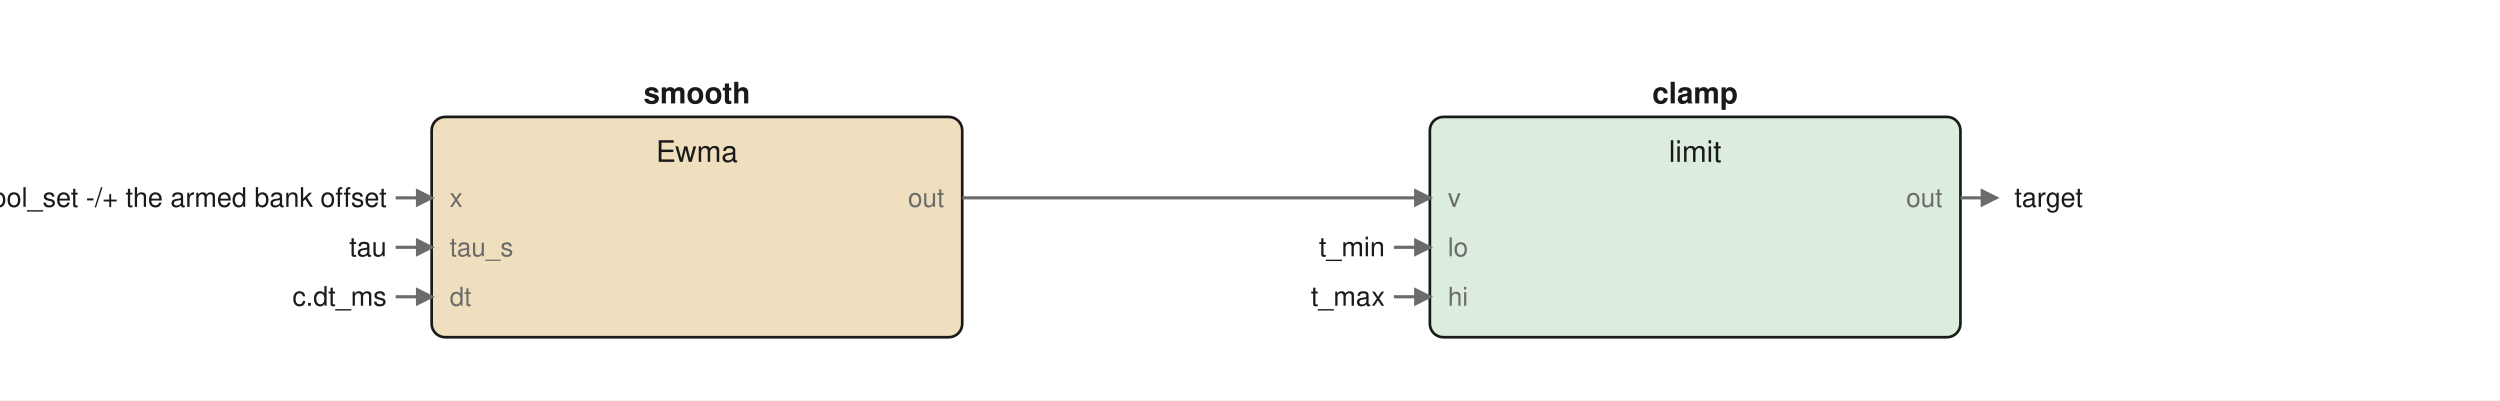
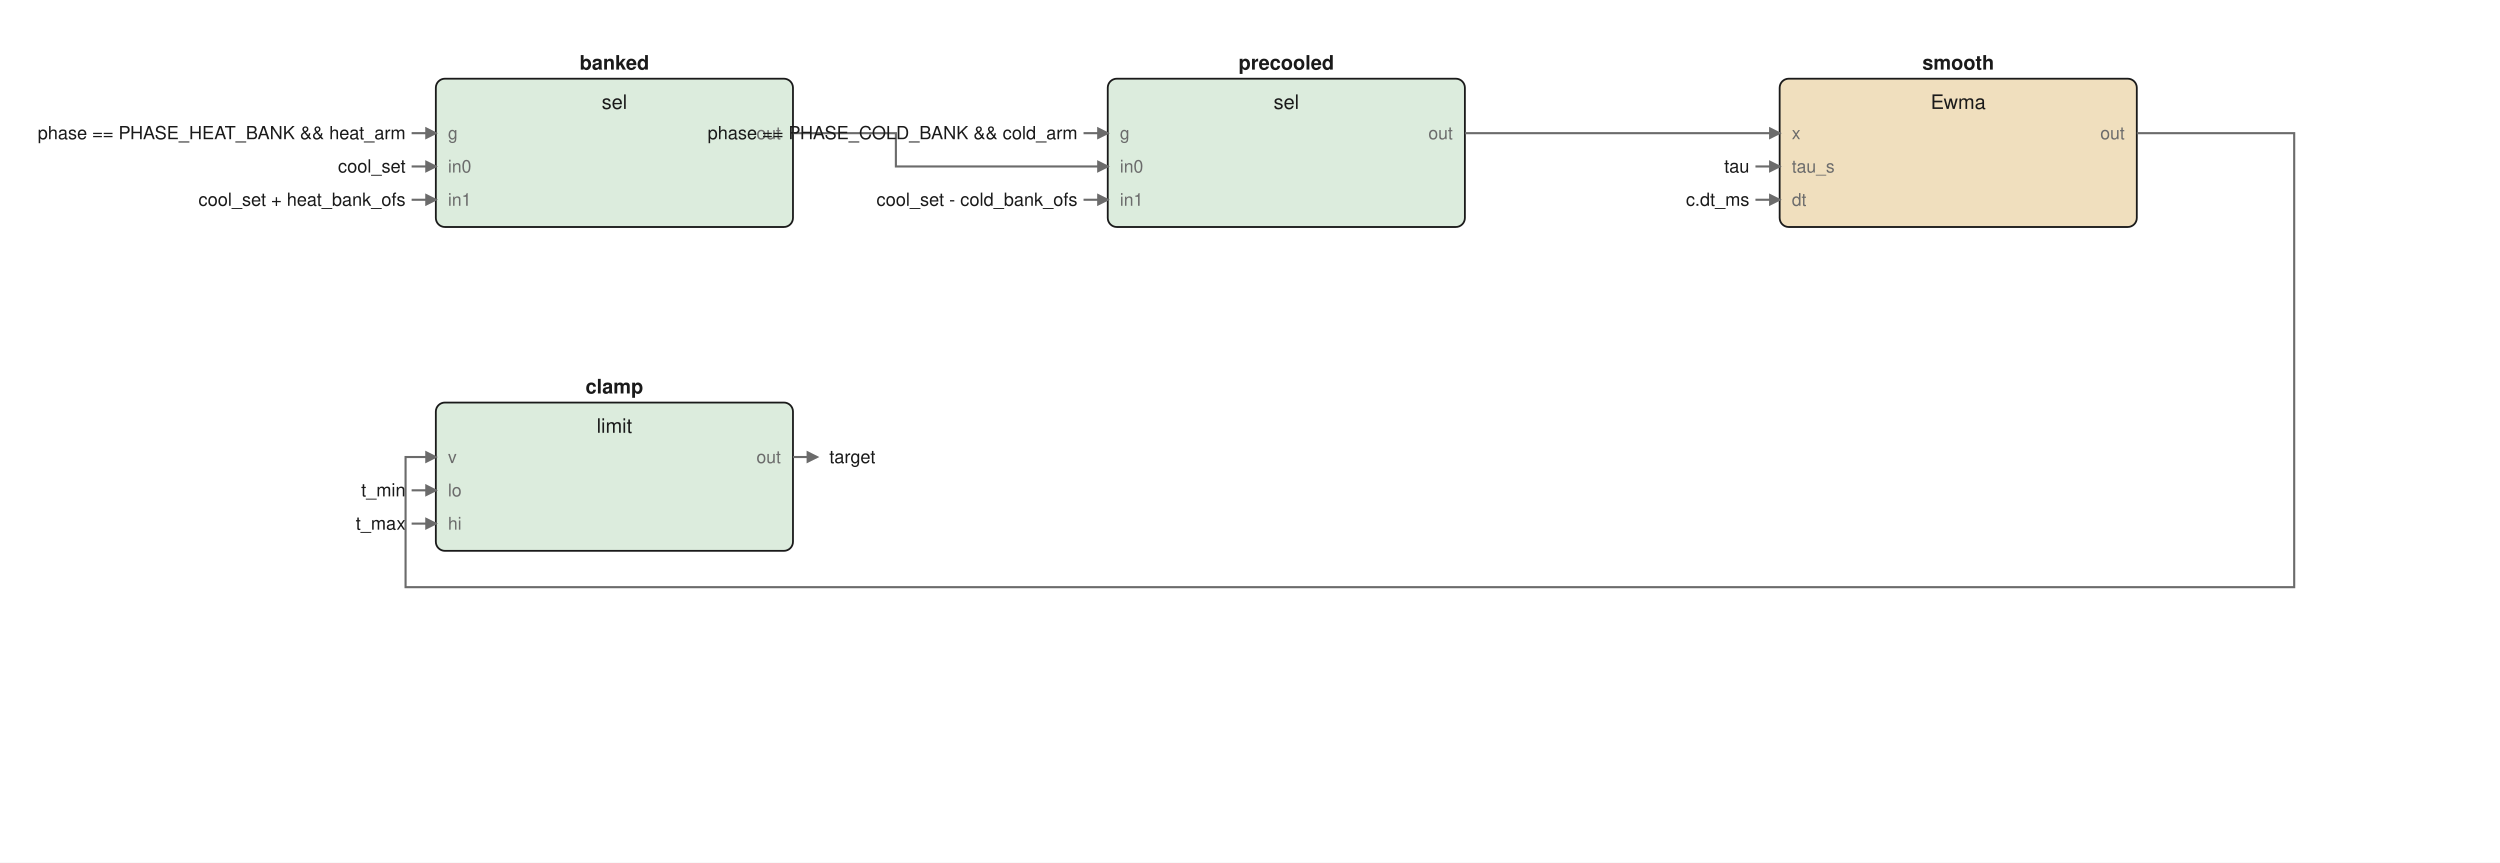
- <svg xmlns="http://www.w3.org/2000/svg" width="556" height="89" viewBox="0 0 556 89" style="max-width:100%;height:auto" content="&lt;mxfile host=&quot;app.diagrams.net&quot; type=&quot;device&quot;&gt;&lt;diagram id=&quot;target_temp_fbd&quot; name=&quot;target_temp_fbd&quot;&gt;&lt;mxGraphModel dx=&quot;556&quot; dy=&quot;89&quot; grid=&quot;0&quot; gridSize=&quot;10&quot; guides=&quot;1&quot; tooltips=&quot;1&quot; connect=&quot;1&quot; arrows=&quot;1&quot; fold=&quot;1&quot; page=&quot;1&quot; pageScale=&quot;1&quot; pageWidth=&quot;556&quot; pageHeight=&quot;89&quot; math=&quot;0&quot; shadow=&quot;0&quot;&gt;&lt;root&gt;&lt;mxCell id=&quot;0&quot;/&gt;&lt;mxCell id=&quot;1&quot; parent=&quot;0&quot;/&gt;&lt;mxCell id=&quot;n2&quot; value=&quot;&quot; style=&quot;rounded=1;fillColor=#f0dfbe;strokeColor=#1a1a1a;whiteSpace=wrap;html=1;fontSize=8&quot; vertex=&quot;1&quot; parent=&quot;1&quot;&gt;&lt;mxGeometry x=&quot;96&quot; y=&quot;26&quot; width=&quot;118&quot; height=&quot;49&quot; as=&quot;geometry&quot;/&gt;&lt;/mxCell&gt;&lt;mxCell id=&quot;n3&quot; value=&quot;smooth&quot; style=&quot;text;html=1;fontSize=6;fontColor=#1a1a1a;align=center;fontStyle=1&quot; vertex=&quot;1&quot; parent=&quot;1&quot;&gt;&lt;mxGeometry x=&quot;155.0&quot; y=&quot;16.4&quot; width=&quot;40&quot; height=&quot;10.6&quot; as=&quot;geometry&quot;/&gt;&lt;/mxCell&gt;&lt;mxCell id=&quot;n4&quot; value=&quot;Ewma&quot; style=&quot;text;html=1;fontSize=6;fontColor=#1a1a1a;align=center&quot; vertex=&quot;1&quot; parent=&quot;1&quot;&gt;&lt;mxGeometry x=&quot;155.0&quot; y=&quot;29.4&quot; width=&quot;40&quot; height=&quot;10.6&quot; as=&quot;geometry&quot;/&gt;&lt;/mxCell&gt;&lt;mxCell id=&quot;n5&quot; value=&quot;x&quot; style=&quot;text;html=1;fontSize=5;fontColor=#6b6b6b;align=left&quot; vertex=&quot;1&quot; parent=&quot;1&quot;&gt;&lt;mxGeometry x=&quot;100&quot; y=&quot;40.2&quot; width=&quot;40&quot; height=&quot;9.8&quot; as=&quot;geometry&quot;/&gt;&lt;/mxCell&gt;&lt;mxCell id=&quot;n6&quot; value=&quot;tau_s&quot; style=&quot;text;html=1;fontSize=5;fontColor=#6b6b6b;align=left&quot; vertex=&quot;1&quot; parent=&quot;1&quot;&gt;&lt;mxGeometry x=&quot;100&quot; y=&quot;51.2&quot; width=&quot;40&quot; height=&quot;9.8&quot; as=&quot;geometry&quot;/&gt;&lt;/mxCell&gt;&lt;mxCell id=&quot;n7&quot; value=&quot;dt&quot; style=&quot;text;html=1;fontSize=5;fontColor=#6b6b6b;align=left&quot; vertex=&quot;1&quot; parent=&quot;1&quot;&gt;&lt;mxGeometry x=&quot;100&quot; y=&quot;62.2&quot; width=&quot;40&quot; height=&quot;9.8&quot; as=&quot;geometry&quot;/&gt;&lt;/mxCell&gt;&lt;mxCell id=&quot;n8&quot; value=&quot;out&quot; style=&quot;text;html=1;fontSize=5;fontColor=#6b6b6b;align=left&quot; vertex=&quot;1&quot; parent=&quot;1&quot;&gt;&lt;mxGeometry x=&quot;210&quot; y=&quot;40.2&quot; width=&quot;40&quot; height=&quot;9.8&quot; as=&quot;geometry&quot;/&gt;&lt;/mxCell&gt;&lt;mxCell id=&quot;n9&quot; value=&quot;&quot; style=&quot;rounded=1;fillColor=#dcecdd;strokeColor=#1a1a1a;whiteSpace=wrap;html=1;fontSize=8&quot; vertex=&quot;1&quot; parent=&quot;1&quot;&gt;&lt;mxGeometry x=&quot;318&quot; y=&quot;26&quot; width=&quot;118&quot; height=&quot;49&quot; as=&quot;geometry&quot;/&gt;&lt;/mxCell&gt;&lt;mxCell id=&quot;n10&quot; value=&quot;clamp&quot; style=&quot;text;html=1;fontSize=6;fontColor=#1a1a1a;align=center;fontStyle=1&quot; vertex=&quot;1&quot; parent=&quot;1&quot;&gt;&lt;mxGeometry x=&quot;377.0&quot; y=&quot;16.4&quot; width=&quot;40&quot; height=&quot;10.6&quot; as=&quot;geometry&quot;/&gt;&lt;/mxCell&gt;&lt;mxCell id=&quot;n11&quot; value=&quot;limit&quot; style=&quot;text;html=1;fontSize=6;fontColor=#1a1a1a;align=center&quot; vertex=&quot;1&quot; parent=&quot;1&quot;&gt;&lt;mxGeometry x=&quot;377.0&quot; y=&quot;29.4&quot; width=&quot;40&quot; height=&quot;10.6&quot; as=&quot;geometry&quot;/&gt;&lt;/mxCell&gt;&lt;mxCell id=&quot;n12&quot; value=&quot;v&quot; style=&quot;text;html=1;fontSize=5;fontColor=#6b6b6b;align=left&quot; vertex=&quot;1&quot; parent=&quot;1&quot;&gt;&lt;mxGeometry x=&quot;322&quot; y=&quot;40.2&quot; width=&quot;40&quot; height=&quot;9.8&quot; as=&quot;geometry&quot;/&gt;&lt;/mxCell&gt;&lt;mxCell id=&quot;n13&quot; value=&quot;lo&quot; style=&quot;text;html=1;fontSize=5;fontColor=#6b6b6b;align=left&quot; vertex=&quot;1&quot; parent=&quot;1&quot;&gt;&lt;mxGeometry x=&quot;322&quot; y=&quot;51.2&quot; width=&quot;40&quot; height=&quot;9.8&quot; as=&quot;geometry&quot;/&gt;&lt;/mxCell&gt;&lt;mxCell id=&quot;n14&quot; value=&quot;hi&quot; style=&quot;text;html=1;fontSize=5;fontColor=#6b6b6b;align=left&quot; vertex=&quot;1&quot; parent=&quot;1&quot;&gt;&lt;mxGeometry x=&quot;322&quot; y=&quot;62.2&quot; width=&quot;40&quot; height=&quot;9.8&quot; as=&quot;geometry&quot;/&gt;&lt;/mxCell&gt;&lt;mxCell id=&quot;n15&quot; value=&quot;out&quot; style=&quot;text;html=1;fontSize=5;fontColor=#6b6b6b;align=left&quot; vertex=&quot;1&quot; parent=&quot;1&quot;&gt;&lt;mxGeometry x=&quot;432&quot; y=&quot;40.2&quot; width=&quot;40&quot; height=&quot;9.8&quot; as=&quot;geometry&quot;/&gt;&lt;/mxCell&gt;&lt;mxCell id=&quot;e16&quot; value=&quot;&quot; style=&quot;edgeStyle=none;html=1;strokeColor=#6b6b6b;endArrow=block&quot; edge=&quot;1&quot; parent=&quot;1&quot;&gt;&lt;mxGeometry relative=&quot;1&quot; as=&quot;geometry&quot;&gt;&lt;mxPoint x=&quot;214&quot; y=&quot;44&quot; as=&quot;sourcePoint&quot;/&gt;&lt;mxPoint x=&quot;318&quot; y=&quot;44&quot; as=&quot;targetPoint&quot;/&gt;&lt;/mxGeometry&gt;&lt;/mxCell&gt;&lt;mxCell id=&quot;n17&quot; value=&quot;cool_set -/+ the armed bank offset&quot; style=&quot;text;html=1;fontSize=6;fontColor=#1a1a1a;align=left&quot; vertex=&quot;1&quot; parent=&quot;1&quot;&gt;&lt;mxGeometry x=&quot;86&quot; y=&quot;40.0&quot; width=&quot;170&quot; height=&quot;10.0&quot; as=&quot;geometry&quot;/&gt;&lt;/mxCell&gt;&lt;mxCell id=&quot;e18&quot; value=&quot;&quot; style=&quot;edgeStyle=none;html=1;strokeColor=#6b6b6b;endArrow=block&quot; edge=&quot;1&quot; parent=&quot;1&quot;&gt;&lt;mxGeometry relative=&quot;1&quot; as=&quot;geometry&quot;&gt;&lt;mxPoint x=&quot;88&quot; y=&quot;44&quot; as=&quot;sourcePoint&quot;/&gt;&lt;mxPoint x=&quot;96&quot; y=&quot;44&quot; as=&quot;targetPoint&quot;/&gt;&lt;/mxGeometry&gt;&lt;/mxCell&gt;&lt;mxCell id=&quot;n19&quot; value=&quot;tau&quot; style=&quot;text;html=1;fontSize=6;fontColor=#1a1a1a;align=left&quot; vertex=&quot;1&quot; parent=&quot;1&quot;&gt;&lt;mxGeometry x=&quot;86&quot; y=&quot;51.0&quot; width=&quot;40&quot; height=&quot;10.0&quot; as=&quot;geometry&quot;/&gt;&lt;/mxCell&gt;&lt;mxCell id=&quot;e20&quot; value=&quot;&quot; style=&quot;edgeStyle=none;html=1;strokeColor=#6b6b6b;endArrow=block&quot; edge=&quot;1&quot; parent=&quot;1&quot;&gt;&lt;mxGeometry relative=&quot;1&quot; as=&quot;geometry&quot;&gt;&lt;mxPoint x=&quot;88&quot; y=&quot;55&quot; as=&quot;sourcePoint&quot;/&gt;&lt;mxPoint x=&quot;96&quot; y=&quot;55&quot; as=&quot;targetPoint&quot;/&gt;&lt;/mxGeometry&gt;&lt;/mxCell&gt;&lt;mxCell id=&quot;n21&quot; value=&quot;c.dt_ms&quot; style=&quot;text;html=1;fontSize=6;fontColor=#1a1a1a;align=left&quot; vertex=&quot;1&quot; parent=&quot;1&quot;&gt;&lt;mxGeometry x=&quot;86&quot; y=&quot;62.0&quot; width=&quot;40&quot; height=&quot;10.0&quot; as=&quot;geometry&quot;/&gt;&lt;/mxCell&gt;&lt;mxCell id=&quot;e22&quot; value=&quot;&quot; style=&quot;edgeStyle=none;html=1;strokeColor=#6b6b6b;endArrow=block&quot; edge=&quot;1&quot; parent=&quot;1&quot;&gt;&lt;mxGeometry relative=&quot;1&quot; as=&quot;geometry&quot;&gt;&lt;mxPoint x=&quot;88&quot; y=&quot;66&quot; as=&quot;sourcePoint&quot;/&gt;&lt;mxPoint x=&quot;96&quot; y=&quot;66&quot; as=&quot;targetPoint&quot;/&gt;&lt;/mxGeometry&gt;&lt;/mxCell&gt;&lt;mxCell id=&quot;n23&quot; value=&quot;t_min&quot; style=&quot;text;html=1;fontSize=6;fontColor=#1a1a1a;align=left&quot; vertex=&quot;1&quot; parent=&quot;1&quot;&gt;&lt;mxGeometry x=&quot;308&quot; y=&quot;51.0&quot; width=&quot;40&quot; height=&quot;10.0&quot; as=&quot;geometry&quot;/&gt;&lt;/mxCell&gt;&lt;mxCell id=&quot;e24&quot; value=&quot;&quot; style=&quot;edgeStyle=none;html=1;strokeColor=#6b6b6b;endArrow=block&quot; edge=&quot;1&quot; parent=&quot;1&quot;&gt;&lt;mxGeometry relative=&quot;1&quot; as=&quot;geometry&quot;&gt;&lt;mxPoint x=&quot;310&quot; y=&quot;55&quot; as=&quot;sourcePoint&quot;/&gt;&lt;mxPoint x=&quot;318&quot; y=&quot;55&quot; as=&quot;targetPoint&quot;/&gt;&lt;/mxGeometry&gt;&lt;/mxCell&gt;&lt;mxCell id=&quot;n25&quot; value=&quot;t_max&quot; style=&quot;text;html=1;fontSize=6;fontColor=#1a1a1a;align=left&quot; vertex=&quot;1&quot; parent=&quot;1&quot;&gt;&lt;mxGeometry x=&quot;308&quot; y=&quot;62.0&quot; width=&quot;40&quot; height=&quot;10.0&quot; as=&quot;geometry&quot;/&gt;&lt;/mxCell&gt;&lt;mxCell id=&quot;e26&quot; value=&quot;&quot; style=&quot;edgeStyle=none;html=1;strokeColor=#6b6b6b;endArrow=block&quot; edge=&quot;1&quot; parent=&quot;1&quot;&gt;&lt;mxGeometry relative=&quot;1&quot; as=&quot;geometry&quot;&gt;&lt;mxPoint x=&quot;310&quot; y=&quot;66&quot; as=&quot;sourcePoint&quot;/&gt;&lt;mxPoint x=&quot;318&quot; y=&quot;66&quot; as=&quot;targetPoint&quot;/&gt;&lt;/mxGeometry&gt;&lt;/mxCell&gt;&lt;mxCell id=&quot;e27&quot; value=&quot;&quot; style=&quot;edgeStyle=none;html=1;strokeColor=#6b6b6b;endArrow=block&quot; edge=&quot;1&quot; parent=&quot;1&quot;&gt;&lt;mxGeometry relative=&quot;1&quot; as=&quot;geometry&quot;&gt;&lt;mxPoint x=&quot;436&quot; y=&quot;44&quot; as=&quot;sourcePoint&quot;/&gt;&lt;mxPoint x=&quot;444&quot; y=&quot;44&quot; as=&quot;targetPoint&quot;/&gt;&lt;/mxGeometry&gt;&lt;/mxCell&gt;&lt;mxCell id=&quot;n28&quot; value=&quot;target&quot; style=&quot;text;html=1;fontSize=6;fontColor=#1a1a1a;align=left&quot; vertex=&quot;1&quot; parent=&quot;1&quot;&gt;&lt;mxGeometry x=&quot;448&quot; y=&quot;40.0&quot; width=&quot;40&quot; height=&quot;10.0&quot; as=&quot;geometry&quot;/&gt;&lt;/mxCell&gt;&lt;/root&gt;&lt;/mxGraphModel&gt;&lt;/diagram&gt;&lt;/mxfile&gt;">
+ <svg xmlns="http://www.w3.org/2000/svg" width="826" height="285" viewBox="0 0 826 285" style="max-width:100%;height:auto" content="&lt;mxfile host=&quot;app.diagrams.net&quot; type=&quot;device&quot;&gt;&lt;diagram id=&quot;target_temp_fbd&quot; name=&quot;target_temp_fbd&quot;&gt;&lt;mxGraphModel dx=&quot;826&quot; dy=&quot;285&quot; grid=&quot;0&quot; gridSize=&quot;10&quot; guides=&quot;1&quot; tooltips=&quot;1&quot; connect=&quot;1&quot; arrows=&quot;1&quot; fold=&quot;1&quot; page=&quot;1&quot; pageScale=&quot;1&quot; pageWidth=&quot;826&quot; pageHeight=&quot;285&quot; math=&quot;0&quot; shadow=&quot;0&quot;&gt;&lt;root&gt;&lt;mxCell id=&quot;0&quot;/&gt;&lt;mxCell id=&quot;1&quot; parent=&quot;0&quot;/&gt;&lt;mxCell id=&quot;n2&quot; value=&quot;&quot; style=&quot;rounded=1;fillColor=#dcecdd;strokeColor=#1a1a1a;whiteSpace=wrap;html=1;fontSize=8&quot; vertex=&quot;1&quot; parent=&quot;1&quot;&gt;&lt;mxGeometry x=&quot;144&quot; y=&quot;26&quot; width=&quot;118&quot; height=&quot;49&quot; as=&quot;geometry&quot;/&gt;&lt;/mxCell&gt;&lt;mxCell id=&quot;n3&quot; value=&quot;banked&quot; style=&quot;text;html=1;fontSize=6;fontColor=#1a1a1a;align=center;fontStyle=1&quot; vertex=&quot;1&quot; parent=&quot;1&quot;&gt;&lt;mxGeometry x=&quot;203.0&quot; y=&quot;16.4&quot; width=&quot;40&quot; height=&quot;10.6&quot; as=&quot;geometry&quot;/&gt;&lt;/mxCell&gt;&lt;mxCell id=&quot;n4&quot; value=&quot;sel&quot; style=&quot;text;html=1;fontSize=6;fontColor=#1a1a1a;align=center&quot; vertex=&quot;1&quot; parent=&quot;1&quot;&gt;&lt;mxGeometry x=&quot;203.0&quot; y=&quot;29.4&quot; width=&quot;40&quot; height=&quot;10.6&quot; as=&quot;geometry&quot;/&gt;&lt;/mxCell&gt;&lt;mxCell id=&quot;n5&quot; value=&quot;g&quot; style=&quot;text;html=1;fontSize=5;fontColor=#6b6b6b;align=left&quot; vertex=&quot;1&quot; parent=&quot;1&quot;&gt;&lt;mxGeometry x=&quot;148&quot; y=&quot;40.2&quot; width=&quot;40&quot; height=&quot;9.8&quot; as=&quot;geometry&quot;/&gt;&lt;/mxCell&gt;&lt;mxCell id=&quot;n6&quot; value=&quot;in0&quot; style=&quot;text;html=1;fontSize=5;fontColor=#6b6b6b;align=left&quot; vertex=&quot;1&quot; parent=&quot;1&quot;&gt;&lt;mxGeometry x=&quot;148&quot; y=&quot;51.2&quot; width=&quot;40&quot; height=&quot;9.8&quot; as=&quot;geometry&quot;/&gt;&lt;/mxCell&gt;&lt;mxCell id=&quot;n7&quot; value=&quot;in1&quot; style=&quot;text;html=1;fontSize=5;fontColor=#6b6b6b;align=left&quot; vertex=&quot;1&quot; parent=&quot;1&quot;&gt;&lt;mxGeometry x=&quot;148&quot; y=&quot;62.2&quot; width=&quot;40&quot; height=&quot;9.8&quot; as=&quot;geometry&quot;/&gt;&lt;/mxCell&gt;&lt;mxCell id=&quot;n8&quot; value=&quot;out&quot; style=&quot;text;html=1;fontSize=5;fontColor=#6b6b6b;align=left&quot; vertex=&quot;1&quot; parent=&quot;1&quot;&gt;&lt;mxGeometry x=&quot;258&quot; y=&quot;40.2&quot; width=&quot;40&quot; height=&quot;9.8&quot; as=&quot;geometry&quot;/&gt;&lt;/mxCell&gt;&lt;mxCell id=&quot;n9&quot; value=&quot;&quot; style=&quot;rounded=1;fillColor=#dcecdd;strokeColor=#1a1a1a;whiteSpace=wrap;html=1;fontSize=8&quot; vertex=&quot;1&quot; parent=&quot;1&quot;&gt;&lt;mxGeometry x=&quot;366&quot; y=&quot;26&quot; width=&quot;118&quot; height=&quot;49&quot; as=&quot;geometry&quot;/&gt;&lt;/mxCell&gt;&lt;mxCell id=&quot;n10&quot; value=&quot;precooled&quot; style=&quot;text;html=1;fontSize=6;fontColor=#1a1a1a;align=center;fontStyle=1&quot; vertex=&quot;1&quot; parent=&quot;1&quot;&gt;&lt;mxGeometry x=&quot;425.0&quot; y=&quot;16.4&quot; width=&quot;45&quot; height=&quot;10.6&quot; as=&quot;geometry&quot;/&gt;&lt;/mxCell&gt;&lt;mxCell id=&quot;n11&quot; value=&quot;sel&quot; style=&quot;text;html=1;fontSize=6;fontColor=#1a1a1a;align=center&quot; vertex=&quot;1&quot; parent=&quot;1&quot;&gt;&lt;mxGeometry x=&quot;425.0&quot; y=&quot;29.4&quot; width=&quot;40&quot; height=&quot;10.6&quot; as=&quot;geometry&quot;/&gt;&lt;/mxCell&gt;&lt;mxCell id=&quot;n12&quot; value=&quot;g&quot; style=&quot;text;html=1;fontSize=5;fontColor=#6b6b6b;align=left&quot; vertex=&quot;1&quot; parent=&quot;1&quot;&gt;&lt;mxGeometry x=&quot;370&quot; y=&quot;40.2&quot; width=&quot;40&quot; height=&quot;9.8&quot; as=&quot;geometry&quot;/&gt;&lt;/mxCell&gt;&lt;mxCell id=&quot;n13&quot; value=&quot;in0&quot; style=&quot;text;html=1;fontSize=5;fontColor=#6b6b6b;align=left&quot; vertex=&quot;1&quot; parent=&quot;1&quot;&gt;&lt;mxGeometry x=&quot;370&quot; y=&quot;51.2&quot; width=&quot;40&quot; height=&quot;9.8&quot; as=&quot;geometry&quot;/&gt;&lt;/mxCell&gt;&lt;mxCell id=&quot;n14&quot; value=&quot;in1&quot; style=&quot;text;html=1;fontSize=5;fontColor=#6b6b6b;align=left&quot; vertex=&quot;1&quot; parent=&quot;1&quot;&gt;&lt;mxGeometry x=&quot;370&quot; y=&quot;62.2&quot; width=&quot;40&quot; height=&quot;9.8&quot; as=&quot;geometry&quot;/&gt;&lt;/mxCell&gt;&lt;mxCell id=&quot;n15&quot; value=&quot;out&quot; style=&quot;text;html=1;fontSize=5;fontColor=#6b6b6b;align=left&quot; vertex=&quot;1&quot; parent=&quot;1&quot;&gt;&lt;mxGeometry x=&quot;480&quot; y=&quot;40.2&quot; width=&quot;40&quot; height=&quot;9.8&quot; as=&quot;geometry&quot;/&gt;&lt;/mxCell&gt;&lt;mxCell id=&quot;n16&quot; value=&quot;&quot; style=&quot;rounded=1;fillColor=#f0dfbe;strokeColor=#1a1a1a;whiteSpace=wrap;html=1;fontSize=8&quot; vertex=&quot;1&quot; parent=&quot;1&quot;&gt;&lt;mxGeometry x=&quot;588&quot; y=&quot;26&quot; width=&quot;118&quot; height=&quot;49&quot; as=&quot;geometry&quot;/&gt;&lt;/mxCell&gt;&lt;mxCell id=&quot;n17&quot; value=&quot;smooth&quot; style=&quot;text;html=1;fontSize=6;fontColor=#1a1a1a;align=center;fontStyle=1&quot; vertex=&quot;1&quot; parent=&quot;1&quot;&gt;&lt;mxGeometry x=&quot;647.0&quot; y=&quot;16.4&quot; width=&quot;40&quot; height=&quot;10.6&quot; as=&quot;geometry&quot;/&gt;&lt;/mxCell&gt;&lt;mxCell id=&quot;n18&quot; value=&quot;Ewma&quot; style=&quot;text;html=1;fontSize=6;fontColor=#1a1a1a;align=center&quot; vertex=&quot;1&quot; parent=&quot;1&quot;&gt;&lt;mxGeometry x=&quot;647.0&quot; y=&quot;29.4&quot; width=&quot;40&quot; height=&quot;10.6&quot; as=&quot;geometry&quot;/&gt;&lt;/mxCell&gt;&lt;mxCell id=&quot;n19&quot; value=&quot;x&quot; style=&quot;text;html=1;fontSize=5;fontColor=#6b6b6b;align=left&quot; vertex=&quot;1&quot; parent=&quot;1&quot;&gt;&lt;mxGeometry x=&quot;592&quot; y=&quot;40.2&quot; width=&quot;40&quot; height=&quot;9.8&quot; as=&quot;geometry&quot;/&gt;&lt;/mxCell&gt;&lt;mxCell id=&quot;n20&quot; value=&quot;tau_s&quot; style=&quot;text;html=1;fontSize=5;fontColor=#6b6b6b;align=left&quot; vertex=&quot;1&quot; parent=&quot;1&quot;&gt;&lt;mxGeometry x=&quot;592&quot; y=&quot;51.2&quot; width=&quot;40&quot; height=&quot;9.8&quot; as=&quot;geometry&quot;/&gt;&lt;/mxCell&gt;&lt;mxCell id=&quot;n21&quot; value=&quot;dt&quot; style=&quot;text;html=1;fontSize=5;fontColor=#6b6b6b;align=left&quot; vertex=&quot;1&quot; parent=&quot;1&quot;&gt;&lt;mxGeometry x=&quot;592&quot; y=&quot;62.2&quot; width=&quot;40&quot; height=&quot;9.8&quot; as=&quot;geometry&quot;/&gt;&lt;/mxCell&gt;&lt;mxCell id=&quot;n22&quot; value=&quot;out&quot; style=&quot;text;html=1;fontSize=5;fontColor=#6b6b6b;align=left&quot; vertex=&quot;1&quot; parent=&quot;1&quot;&gt;&lt;mxGeometry x=&quot;702&quot; y=&quot;40.2&quot; width=&quot;40&quot; height=&quot;9.8&quot; as=&quot;geometry&quot;/&gt;&lt;/mxCell&gt;&lt;mxCell id=&quot;n23&quot; value=&quot;&quot; style=&quot;rounded=1;fillColor=#dcecdd;strokeColor=#1a1a1a;whiteSpace=wrap;html=1;fontSize=8&quot; vertex=&quot;1&quot; parent=&quot;1&quot;&gt;&lt;mxGeometry x=&quot;144&quot; y=&quot;133&quot; width=&quot;118&quot; height=&quot;49&quot; as=&quot;geometry&quot;/&gt;&lt;/mxCell&gt;&lt;mxCell id=&quot;n24&quot; value=&quot;clamp&quot; style=&quot;text;html=1;fontSize=6;fontColor=#1a1a1a;align=center;fontStyle=1&quot; vertex=&quot;1&quot; parent=&quot;1&quot;&gt;&lt;mxGeometry x=&quot;203.0&quot; y=&quot;123.4&quot; width=&quot;40&quot; height=&quot;10.6&quot; as=&quot;geometry&quot;/&gt;&lt;/mxCell&gt;&lt;mxCell id=&quot;n25&quot; value=&quot;limit&quot; style=&quot;text;html=1;fontSize=6;fontColor=#1a1a1a;align=center&quot; vertex=&quot;1&quot; parent=&quot;1&quot;&gt;&lt;mxGeometry x=&quot;203.0&quot; y=&quot;136.4&quot; width=&quot;40&quot; height=&quot;10.6&quot; as=&quot;geometry&quot;/&gt;&lt;/mxCell&gt;&lt;mxCell id=&quot;n26&quot; value=&quot;v&quot; style=&quot;text;html=1;fontSize=5;fontColor=#6b6b6b;align=left&quot; vertex=&quot;1&quot; parent=&quot;1&quot;&gt;&lt;mxGeometry x=&quot;148&quot; y=&quot;147.2&quot; width=&quot;40&quot; height=&quot;9.8&quot; as=&quot;geometry&quot;/&gt;&lt;/mxCell&gt;&lt;mxCell id=&quot;n27&quot; value=&quot;lo&quot; style=&quot;text;html=1;fontSize=5;fontColor=#6b6b6b;align=left&quot; vertex=&quot;1&quot; parent=&quot;1&quot;&gt;&lt;mxGeometry x=&quot;148&quot; y=&quot;158.2&quot; width=&quot;40&quot; height=&quot;9.8&quot; as=&quot;geometry&quot;/&gt;&lt;/mxCell&gt;&lt;mxCell id=&quot;n28&quot; value=&quot;hi&quot; style=&quot;text;html=1;fontSize=5;fontColor=#6b6b6b;align=left&quot; vertex=&quot;1&quot; parent=&quot;1&quot;&gt;&lt;mxGeometry x=&quot;148&quot; y=&quot;169.2&quot; width=&quot;40&quot; height=&quot;9.8&quot; as=&quot;geometry&quot;/&gt;&lt;/mxCell&gt;&lt;mxCell id=&quot;n29&quot; value=&quot;out&quot; style=&quot;text;html=1;fontSize=5;fontColor=#6b6b6b;align=left&quot; vertex=&quot;1&quot; parent=&quot;1&quot;&gt;&lt;mxGeometry x=&quot;258&quot; y=&quot;147.2&quot; width=&quot;40&quot; height=&quot;9.8&quot; as=&quot;geometry&quot;/&gt;&lt;/mxCell&gt;&lt;mxCell id=&quot;e30&quot; value=&quot;&quot; style=&quot;edgeStyle=none;html=1;strokeColor=#6b6b6b;endArrow=block&quot; edge=&quot;1&quot; parent=&quot;1&quot;&gt;&lt;mxGeometry relative=&quot;1&quot; as=&quot;geometry&quot;&gt;&lt;mxPoint x=&quot;262&quot; y=&quot;44&quot; as=&quot;sourcePoint&quot;/&gt;&lt;mxPoint x=&quot;366&quot; y=&quot;55&quot; as=&quot;targetPoint&quot;/&gt;&lt;Array as=&quot;points&quot;&gt;&lt;mxPoint x=&quot;296.0&quot; y=&quot;44&quot;/&gt;&lt;mxPoint x=&quot;296.0&quot; y=&quot;55&quot;/&gt;&lt;/Array&gt;&lt;/mxGeometry&gt;&lt;/mxCell&gt;&lt;mxCell id=&quot;e31&quot; value=&quot;&quot; style=&quot;edgeStyle=none;html=1;strokeColor=#6b6b6b;endArrow=block&quot; edge=&quot;1&quot; parent=&quot;1&quot;&gt;&lt;mxGeometry relative=&quot;1&quot; as=&quot;geometry&quot;&gt;&lt;mxPoint x=&quot;484&quot; y=&quot;44&quot; as=&quot;sourcePoint&quot;/&gt;&lt;mxPoint x=&quot;588&quot; y=&quot;44&quot; as=&quot;targetPoint&quot;/&gt;&lt;/mxGeometry&gt;&lt;/mxCell&gt;&lt;mxCell id=&quot;e32&quot; value=&quot;&quot; style=&quot;edgeStyle=none;html=1;strokeColor=#6b6b6b;endArrow=block&quot; edge=&quot;1&quot; parent=&quot;1&quot;&gt;&lt;mxGeometry relative=&quot;1&quot; as=&quot;geometry&quot;&gt;&lt;mxPoint x=&quot;706&quot; y=&quot;44&quot; as=&quot;sourcePoint&quot;/&gt;&lt;mxPoint x=&quot;144&quot; y=&quot;151&quot; as=&quot;targetPoint&quot;/&gt;&lt;Array as=&quot;points&quot;&gt;&lt;mxPoint x=&quot;758.0&quot; y=&quot;44&quot;/&gt;&lt;mxPoint x=&quot;758.0&quot; y=&quot;194&quot;/&gt;&lt;mxPoint x=&quot;134&quot; y=&quot;194&quot;/&gt;&lt;mxPoint x=&quot;134&quot; y=&quot;151&quot;/&gt;&lt;/Array&gt;&lt;/mxGeometry&gt;&lt;/mxCell&gt;&lt;mxCell id=&quot;n33&quot; value=&quot;phase == PHASE_HEAT_BANK &amp;amp;&amp;amp; heat_arm&quot; style=&quot;text;html=1;fontSize=6;fontColor=#1a1a1a;align=left&quot; vertex=&quot;1&quot; parent=&quot;1&quot;&gt;&lt;mxGeometry x=&quot;134&quot; y=&quot;40.0&quot; width=&quot;180&quot; height=&quot;10.0&quot; as=&quot;geometry&quot;/&gt;&lt;/mxCell&gt;&lt;mxCell id=&quot;e34&quot; value=&quot;&quot; style=&quot;edgeStyle=none;html=1;strokeColor=#6b6b6b;endArrow=block&quot; edge=&quot;1&quot; parent=&quot;1&quot;&gt;&lt;mxGeometry relative=&quot;1&quot; as=&quot;geometry&quot;&gt;&lt;mxPoint x=&quot;136&quot; y=&quot;44&quot; as=&quot;sourcePoint&quot;/&gt;&lt;mxPoint x=&quot;144&quot; y=&quot;44&quot; as=&quot;targetPoint&quot;/&gt;&lt;/mxGeometry&gt;&lt;/mxCell&gt;&lt;mxCell id=&quot;n35&quot; value=&quot;cool_set&quot; style=&quot;text;html=1;fontSize=6;fontColor=#1a1a1a;align=left&quot; vertex=&quot;1&quot; parent=&quot;1&quot;&gt;&lt;mxGeometry x=&quot;134&quot; y=&quot;51.0&quot; width=&quot;40&quot; height=&quot;10.0&quot; as=&quot;geometry&quot;/&gt;&lt;/mxCell&gt;&lt;mxCell id=&quot;e36&quot; value=&quot;&quot; style=&quot;edgeStyle=none;html=1;strokeColor=#6b6b6b;endArrow=block&quot; edge=&quot;1&quot; parent=&quot;1&quot;&gt;&lt;mxGeometry relative=&quot;1&quot; as=&quot;geometry&quot;&gt;&lt;mxPoint x=&quot;136&quot; y=&quot;55&quot; as=&quot;sourcePoint&quot;/&gt;&lt;mxPoint x=&quot;144&quot; y=&quot;55&quot; as=&quot;targetPoint&quot;/&gt;&lt;/mxGeometry&gt;&lt;/mxCell&gt;&lt;mxCell id=&quot;n37&quot; value=&quot;cool_set + heat_bank_ofs&quot; style=&quot;text;html=1;fontSize=6;fontColor=#1a1a1a;align=left&quot; vertex=&quot;1&quot; parent=&quot;1&quot;&gt;&lt;mxGeometry x=&quot;134&quot; y=&quot;62.0&quot; width=&quot;120&quot; height=&quot;10.0&quot; as=&quot;geometry&quot;/&gt;&lt;/mxCell&gt;&lt;mxCell id=&quot;e38&quot; value=&quot;&quot; style=&quot;edgeStyle=none;html=1;strokeColor=#6b6b6b;endArrow=block&quot; edge=&quot;1&quot; parent=&quot;1&quot;&gt;&lt;mxGeometry relative=&quot;1&quot; as=&quot;geometry&quot;&gt;&lt;mxPoint x=&quot;136&quot; y=&quot;66&quot; as=&quot;sourcePoint&quot;/&gt;&lt;mxPoint x=&quot;144&quot; y=&quot;66&quot; as=&quot;targetPoint&quot;/&gt;&lt;/mxGeometry&gt;&lt;/mxCell&gt;&lt;mxCell id=&quot;n39&quot; value=&quot;phase == PHASE_COLD_BANK &amp;amp;&amp;amp; cold_arm&quot; style=&quot;text;html=1;fontSize=6;fontColor=#1a1a1a;align=left&quot; vertex=&quot;1&quot; parent=&quot;1&quot;&gt;&lt;mxGeometry x=&quot;356&quot; y=&quot;40.0&quot; width=&quot;180&quot; height=&quot;10.0&quot; as=&quot;geometry&quot;/&gt;&lt;/mxCell&gt;&lt;mxCell id=&quot;e40&quot; value=&quot;&quot; style=&quot;edgeStyle=none;html=1;strokeColor=#6b6b6b;endArrow=block&quot; edge=&quot;1&quot; parent=&quot;1&quot;&gt;&lt;mxGeometry relative=&quot;1&quot; as=&quot;geometry&quot;&gt;&lt;mxPoint x=&quot;358&quot; y=&quot;44&quot; as=&quot;sourcePoint&quot;/&gt;&lt;mxPoint x=&quot;366&quot; y=&quot;44&quot; as=&quot;targetPoint&quot;/&gt;&lt;/mxGeometry&gt;&lt;/mxCell&gt;&lt;mxCell id=&quot;n41&quot; value=&quot;cool_set - cold_bank_ofs&quot; style=&quot;text;html=1;fontSize=6;fontColor=#1a1a1a;align=left&quot; vertex=&quot;1&quot; parent=&quot;1&quot;&gt;&lt;mxGeometry x=&quot;356&quot; y=&quot;62.0&quot; width=&quot;120&quot; height=&quot;10.0&quot; as=&quot;geometry&quot;/&gt;&lt;/mxCell&gt;&lt;mxCell id=&quot;e42&quot; value=&quot;&quot; style=&quot;edgeStyle=none;html=1;strokeColor=#6b6b6b;endArrow=block&quot; edge=&quot;1&quot; parent=&quot;1&quot;&gt;&lt;mxGeometry relative=&quot;1&quot; as=&quot;geometry&quot;&gt;&lt;mxPoint x=&quot;358&quot; y=&quot;66&quot; as=&quot;sourcePoint&quot;/&gt;&lt;mxPoint x=&quot;366&quot; y=&quot;66&quot; as=&quot;targetPoint&quot;/&gt;&lt;/mxGeometry&gt;&lt;/mxCell&gt;&lt;mxCell id=&quot;n43&quot; value=&quot;tau&quot; style=&quot;text;html=1;fontSize=6;fontColor=#1a1a1a;align=left&quot; vertex=&quot;1&quot; parent=&quot;1&quot;&gt;&lt;mxGeometry x=&quot;578&quot; y=&quot;51.0&quot; width=&quot;40&quot; height=&quot;10.0&quot; as=&quot;geometry&quot;/&gt;&lt;/mxCell&gt;&lt;mxCell id=&quot;e44&quot; value=&quot;&quot; style=&quot;edgeStyle=none;html=1;strokeColor=#6b6b6b;endArrow=block&quot; edge=&quot;1&quot; parent=&quot;1&quot;&gt;&lt;mxGeometry relative=&quot;1&quot; as=&quot;geometry&quot;&gt;&lt;mxPoint x=&quot;580&quot; y=&quot;55&quot; as=&quot;sourcePoint&quot;/&gt;&lt;mxPoint x=&quot;588&quot; y=&quot;55&quot; as=&quot;targetPoint&quot;/&gt;&lt;/mxGeometry&gt;&lt;/mxCell&gt;&lt;mxCell id=&quot;n45&quot; value=&quot;c.dt_ms&quot; style=&quot;text;html=1;fontSize=6;fontColor=#1a1a1a;align=left&quot; vertex=&quot;1&quot; parent=&quot;1&quot;&gt;&lt;mxGeometry x=&quot;578&quot; y=&quot;62.0&quot; width=&quot;40&quot; height=&quot;10.0&quot; as=&quot;geometry&quot;/&gt;&lt;/mxCell&gt;&lt;mxCell id=&quot;e46&quot; value=&quot;&quot; style=&quot;edgeStyle=none;html=1;strokeColor=#6b6b6b;endArrow=block&quot; edge=&quot;1&quot; parent=&quot;1&quot;&gt;&lt;mxGeometry relative=&quot;1&quot; as=&quot;geometry&quot;&gt;&lt;mxPoint x=&quot;580&quot; y=&quot;66&quot; as=&quot;sourcePoint&quot;/&gt;&lt;mxPoint x=&quot;588&quot; y=&quot;66&quot; as=&quot;targetPoint&quot;/&gt;&lt;/mxGeometry&gt;&lt;/mxCell&gt;&lt;mxCell id=&quot;n47&quot; value=&quot;t_min&quot; style=&quot;text;html=1;fontSize=6;fontColor=#1a1a1a;align=left&quot; vertex=&quot;1&quot; parent=&quot;1&quot;&gt;&lt;mxGeometry x=&quot;134&quot; y=&quot;158.0&quot; width=&quot;40&quot; height=&quot;10.0&quot; as=&quot;geometry&quot;/&gt;&lt;/mxCell&gt;&lt;mxCell id=&quot;e48&quot; value=&quot;&quot; style=&quot;edgeStyle=none;html=1;strokeColor=#6b6b6b;endArrow=block&quot; edge=&quot;1&quot; parent=&quot;1&quot;&gt;&lt;mxGeometry relative=&quot;1&quot; as=&quot;geometry&quot;&gt;&lt;mxPoint x=&quot;136&quot; y=&quot;162&quot; as=&quot;sourcePoint&quot;/&gt;&lt;mxPoint x=&quot;144&quot; y=&quot;162&quot; as=&quot;targetPoint&quot;/&gt;&lt;/mxGeometry&gt;&lt;/mxCell&gt;&lt;mxCell id=&quot;n49&quot; value=&quot;t_max&quot; style=&quot;text;html=1;fontSize=6;fontColor=#1a1a1a;align=left&quot; vertex=&quot;1&quot; parent=&quot;1&quot;&gt;&lt;mxGeometry x=&quot;134&quot; y=&quot;169.0&quot; width=&quot;40&quot; height=&quot;10.0&quot; as=&quot;geometry&quot;/&gt;&lt;/mxCell&gt;&lt;mxCell id=&quot;e50&quot; value=&quot;&quot; style=&quot;edgeStyle=none;html=1;strokeColor=#6b6b6b;endArrow=block&quot; edge=&quot;1&quot; parent=&quot;1&quot;&gt;&lt;mxGeometry relative=&quot;1&quot; as=&quot;geometry&quot;&gt;&lt;mxPoint x=&quot;136&quot; y=&quot;173&quot; as=&quot;sourcePoint&quot;/&gt;&lt;mxPoint x=&quot;144&quot; y=&quot;173&quot; as=&quot;targetPoint&quot;/&gt;&lt;/mxGeometry&gt;&lt;/mxCell&gt;&lt;mxCell id=&quot;e51&quot; value=&quot;&quot; style=&quot;edgeStyle=none;html=1;strokeColor=#6b6b6b;endArrow=block&quot; edge=&quot;1&quot; parent=&quot;1&quot;&gt;&lt;mxGeometry relative=&quot;1&quot; as=&quot;geometry&quot;&gt;&lt;mxPoint x=&quot;262&quot; y=&quot;151&quot; as=&quot;sourcePoint&quot;/&gt;&lt;mxPoint x=&quot;270&quot; y=&quot;151&quot; as=&quot;targetPoint&quot;/&gt;&lt;/mxGeometry&gt;&lt;/mxCell&gt;&lt;mxCell id=&quot;n52&quot; value=&quot;target&quot; style=&quot;text;html=1;fontSize=6;fontColor=#1a1a1a;align=left&quot; vertex=&quot;1&quot; parent=&quot;1&quot;&gt;&lt;mxGeometry x=&quot;274&quot; y=&quot;147.0&quot; width=&quot;40&quot; height=&quot;10.0&quot; as=&quot;geometry&quot;/&gt;&lt;/mxCell&gt;&lt;/root&gt;&lt;/mxGraphModel&gt;&lt;/diagram&gt;&lt;/mxfile&gt;">
  <defs>
    <marker id="a" markerWidth="6" markerHeight="6" refX="5" refY="3" orient="auto">
      <path d="M0,0 L6,3 L0,6 z" fill="#6b6b6b" />
    </marker>
  </defs>
-   <rect width="556" height="89" fill="#ffffff" />
-   <rect x="96" y="26" width="118" height="49" rx="3" fill="#f0dfbe" stroke="#1a1a1a" stroke-width="0.6" />
-   <text x="155.0" y="23" font-family="Helvetica,Arial,sans-serif" font-size="6.6" fill="#1a1a1a" text-anchor="middle" font-weight="bold">smooth</text>
-   <text x="155.0" y="36" font-family="Helvetica,Arial,sans-serif" font-size="6.6" fill="#1a1a1a" text-anchor="middle">Ewma</text>
-   <text x="100" y="46" font-family="Helvetica,Arial,sans-serif" font-size="5.8" fill="#6b6b6b" text-anchor="start">x</text>
-   <text x="100" y="57" font-family="Helvetica,Arial,sans-serif" font-size="5.8" fill="#6b6b6b" text-anchor="start">tau_s</text>
-   <text x="100" y="68" font-family="Helvetica,Arial,sans-serif" font-size="5.8" fill="#6b6b6b" text-anchor="start">dt</text>
-   <text x="210" y="46" font-family="Helvetica,Arial,sans-serif" font-size="5.8" fill="#6b6b6b" text-anchor="end">out</text>
-   <rect x="318" y="26" width="118" height="49" rx="3" fill="#dcecdd" stroke="#1a1a1a" stroke-width="0.6" />
-   <text x="377.0" y="23" font-family="Helvetica,Arial,sans-serif" font-size="6.6" fill="#1a1a1a" text-anchor="middle" font-weight="bold">clamp</text>
-   <text x="377.0" y="36" font-family="Helvetica,Arial,sans-serif" font-size="6.6" fill="#1a1a1a" text-anchor="middle">limit</text>
-   <text x="322" y="46" font-family="Helvetica,Arial,sans-serif" font-size="5.8" fill="#6b6b6b" text-anchor="start">v</text>
-   <text x="322" y="57" font-family="Helvetica,Arial,sans-serif" font-size="5.8" fill="#6b6b6b" text-anchor="start">lo</text>
-   <text x="322" y="68" font-family="Helvetica,Arial,sans-serif" font-size="5.8" fill="#6b6b6b" text-anchor="start">hi</text>
-   <text x="432" y="46" font-family="Helvetica,Arial,sans-serif" font-size="5.8" fill="#6b6b6b" text-anchor="end">out</text>
-   <polyline points="214,44 318,44" fill="none" stroke="#6b6b6b" stroke-width="0.7" marker-end="url(#a)" />
-   <text x="86" y="46" font-family="Helvetica,Arial,sans-serif" font-size="6.0" fill="#1a1a1a" text-anchor="end">cool_set -/+ the armed bank offset</text>
-   <polyline points="88,44 96,44" fill="none" stroke="#6b6b6b" stroke-width="0.7" marker-end="url(#a)" />
-   <text x="86" y="57" font-family="Helvetica,Arial,sans-serif" font-size="6.0" fill="#1a1a1a" text-anchor="end">tau</text>
-   <polyline points="88,55 96,55" fill="none" stroke="#6b6b6b" stroke-width="0.7" marker-end="url(#a)" />
-   <text x="86" y="68" font-family="Helvetica,Arial,sans-serif" font-size="6.0" fill="#1a1a1a" text-anchor="end">c.dt_ms</text>
-   <polyline points="88,66 96,66" fill="none" stroke="#6b6b6b" stroke-width="0.7" marker-end="url(#a)" />
-   <text x="308" y="57" font-family="Helvetica,Arial,sans-serif" font-size="6.0" fill="#1a1a1a" text-anchor="end">t_min</text>
-   <polyline points="310,55 318,55" fill="none" stroke="#6b6b6b" stroke-width="0.7" marker-end="url(#a)" />
-   <text x="308" y="68" font-family="Helvetica,Arial,sans-serif" font-size="6.0" fill="#1a1a1a" text-anchor="end">t_max</text>
-   <polyline points="310,66 318,66" fill="none" stroke="#6b6b6b" stroke-width="0.7" marker-end="url(#a)" />
-   <polyline points="436,44 444,44" fill="none" stroke="#6b6b6b" stroke-width="0.7" marker-end="url(#a)" />
-   <text x="448" y="46" font-family="Helvetica,Arial,sans-serif" font-size="6.0" fill="#1a1a1a" text-anchor="start">target</text>
+   <rect width="826" height="285" fill="#ffffff" />
+   <rect x="144" y="26" width="118" height="49" rx="3" fill="#dcecdd" stroke="#1a1a1a" stroke-width="0.6" />
+   <text x="203.0" y="23" font-family="Helvetica,Arial,sans-serif" font-size="6.6" fill="#1a1a1a" text-anchor="middle" font-weight="bold">banked</text>
+   <text x="203.0" y="36" font-family="Helvetica,Arial,sans-serif" font-size="6.6" fill="#1a1a1a" text-anchor="middle">sel</text>
+   <text x="148" y="46" font-family="Helvetica,Arial,sans-serif" font-size="5.8" fill="#6b6b6b" text-anchor="start">g</text>
+   <text x="148" y="57" font-family="Helvetica,Arial,sans-serif" font-size="5.8" fill="#6b6b6b" text-anchor="start">in0</text>
+   <text x="148" y="68" font-family="Helvetica,Arial,sans-serif" font-size="5.8" fill="#6b6b6b" text-anchor="start">in1</text>
+   <text x="258" y="46" font-family="Helvetica,Arial,sans-serif" font-size="5.8" fill="#6b6b6b" text-anchor="end">out</text>
+   <rect x="366" y="26" width="118" height="49" rx="3" fill="#dcecdd" stroke="#1a1a1a" stroke-width="0.6" />
+   <text x="425.0" y="23" font-family="Helvetica,Arial,sans-serif" font-size="6.6" fill="#1a1a1a" text-anchor="middle" font-weight="bold">precooled</text>
+   <text x="425.0" y="36" font-family="Helvetica,Arial,sans-serif" font-size="6.6" fill="#1a1a1a" text-anchor="middle">sel</text>
+   <text x="370" y="46" font-family="Helvetica,Arial,sans-serif" font-size="5.8" fill="#6b6b6b" text-anchor="start">g</text>
+   <text x="370" y="57" font-family="Helvetica,Arial,sans-serif" font-size="5.8" fill="#6b6b6b" text-anchor="start">in0</text>
+   <text x="370" y="68" font-family="Helvetica,Arial,sans-serif" font-size="5.8" fill="#6b6b6b" text-anchor="start">in1</text>
+   <text x="480" y="46" font-family="Helvetica,Arial,sans-serif" font-size="5.8" fill="#6b6b6b" text-anchor="end">out</text>
+   <rect x="588" y="26" width="118" height="49" rx="3" fill="#f0dfbe" stroke="#1a1a1a" stroke-width="0.6" />
+   <text x="647.0" y="23" font-family="Helvetica,Arial,sans-serif" font-size="6.6" fill="#1a1a1a" text-anchor="middle" font-weight="bold">smooth</text>
+   <text x="647.0" y="36" font-family="Helvetica,Arial,sans-serif" font-size="6.6" fill="#1a1a1a" text-anchor="middle">Ewma</text>
+   <text x="592" y="46" font-family="Helvetica,Arial,sans-serif" font-size="5.8" fill="#6b6b6b" text-anchor="start">x</text>
+   <text x="592" y="57" font-family="Helvetica,Arial,sans-serif" font-size="5.8" fill="#6b6b6b" text-anchor="start">tau_s</text>
+   <text x="592" y="68" font-family="Helvetica,Arial,sans-serif" font-size="5.8" fill="#6b6b6b" text-anchor="start">dt</text>
+   <text x="702" y="46" font-family="Helvetica,Arial,sans-serif" font-size="5.8" fill="#6b6b6b" text-anchor="end">out</text>
+   <rect x="144" y="133" width="118" height="49" rx="3" fill="#dcecdd" stroke="#1a1a1a" stroke-width="0.6" />
+   <text x="203.0" y="130" font-family="Helvetica,Arial,sans-serif" font-size="6.6" fill="#1a1a1a" text-anchor="middle" font-weight="bold">clamp</text>
+   <text x="203.0" y="143" font-family="Helvetica,Arial,sans-serif" font-size="6.6" fill="#1a1a1a" text-anchor="middle">limit</text>
+   <text x="148" y="153" font-family="Helvetica,Arial,sans-serif" font-size="5.8" fill="#6b6b6b" text-anchor="start">v</text>
+   <text x="148" y="164" font-family="Helvetica,Arial,sans-serif" font-size="5.8" fill="#6b6b6b" text-anchor="start">lo</text>
+   <text x="148" y="175" font-family="Helvetica,Arial,sans-serif" font-size="5.8" fill="#6b6b6b" text-anchor="start">hi</text>
+   <text x="258" y="153" font-family="Helvetica,Arial,sans-serif" font-size="5.8" fill="#6b6b6b" text-anchor="end">out</text>
+   <polyline points="262,44 296.0,44 296.0,55 366,55" fill="none" stroke="#6b6b6b" stroke-width="0.7" marker-end="url(#a)" />
+   <polyline points="484,44 588,44" fill="none" stroke="#6b6b6b" stroke-width="0.7" marker-end="url(#a)" />
+   <polyline points="706,44 758.0,44 758.0,194 134,194 134,151 144,151" fill="none" stroke="#6b6b6b" stroke-width="0.7" marker-end="url(#a)" />
+   <text x="134" y="46" font-family="Helvetica,Arial,sans-serif" font-size="6.0" fill="#1a1a1a" text-anchor="end">phase == PHASE_HEAT_BANK &amp;&amp; heat_arm</text>
+   <polyline points="136,44 144,44" fill="none" stroke="#6b6b6b" stroke-width="0.7" marker-end="url(#a)" />
+   <text x="134" y="57" font-family="Helvetica,Arial,sans-serif" font-size="6.0" fill="#1a1a1a" text-anchor="end">cool_set</text>
+   <polyline points="136,55 144,55" fill="none" stroke="#6b6b6b" stroke-width="0.7" marker-end="url(#a)" />
+   <text x="134" y="68" font-family="Helvetica,Arial,sans-serif" font-size="6.0" fill="#1a1a1a" text-anchor="end">cool_set + heat_bank_ofs</text>
+   <polyline points="136,66 144,66" fill="none" stroke="#6b6b6b" stroke-width="0.7" marker-end="url(#a)" />
+   <text x="356" y="46" font-family="Helvetica,Arial,sans-serif" font-size="6.0" fill="#1a1a1a" text-anchor="end">phase == PHASE_COLD_BANK &amp;&amp; cold_arm</text>
+   <polyline points="358,44 366,44" fill="none" stroke="#6b6b6b" stroke-width="0.7" marker-end="url(#a)" />
+   <text x="356" y="68" font-family="Helvetica,Arial,sans-serif" font-size="6.0" fill="#1a1a1a" text-anchor="end">cool_set - cold_bank_ofs</text>
+   <polyline points="358,66 366,66" fill="none" stroke="#6b6b6b" stroke-width="0.7" marker-end="url(#a)" />
+   <text x="578" y="57" font-family="Helvetica,Arial,sans-serif" font-size="6.0" fill="#1a1a1a" text-anchor="end">tau</text>
+   <polyline points="580,55 588,55" fill="none" stroke="#6b6b6b" stroke-width="0.7" marker-end="url(#a)" />
+   <text x="578" y="68" font-family="Helvetica,Arial,sans-serif" font-size="6.0" fill="#1a1a1a" text-anchor="end">c.dt_ms</text>
+   <polyline points="580,66 588,66" fill="none" stroke="#6b6b6b" stroke-width="0.7" marker-end="url(#a)" />
+   <text x="134" y="164" font-family="Helvetica,Arial,sans-serif" font-size="6.0" fill="#1a1a1a" text-anchor="end">t_min</text>
+   <polyline points="136,162 144,162" fill="none" stroke="#6b6b6b" stroke-width="0.7" marker-end="url(#a)" />
+   <text x="134" y="175" font-family="Helvetica,Arial,sans-serif" font-size="6.0" fill="#1a1a1a" text-anchor="end">t_max</text>
+   <polyline points="136,173 144,173" fill="none" stroke="#6b6b6b" stroke-width="0.7" marker-end="url(#a)" />
+   <polyline points="262,151 270,151" fill="none" stroke="#6b6b6b" stroke-width="0.7" marker-end="url(#a)" />
+   <text x="274" y="153" font-family="Helvetica,Arial,sans-serif" font-size="6.0" fill="#1a1a1a" text-anchor="start">target</text>
</svg>
